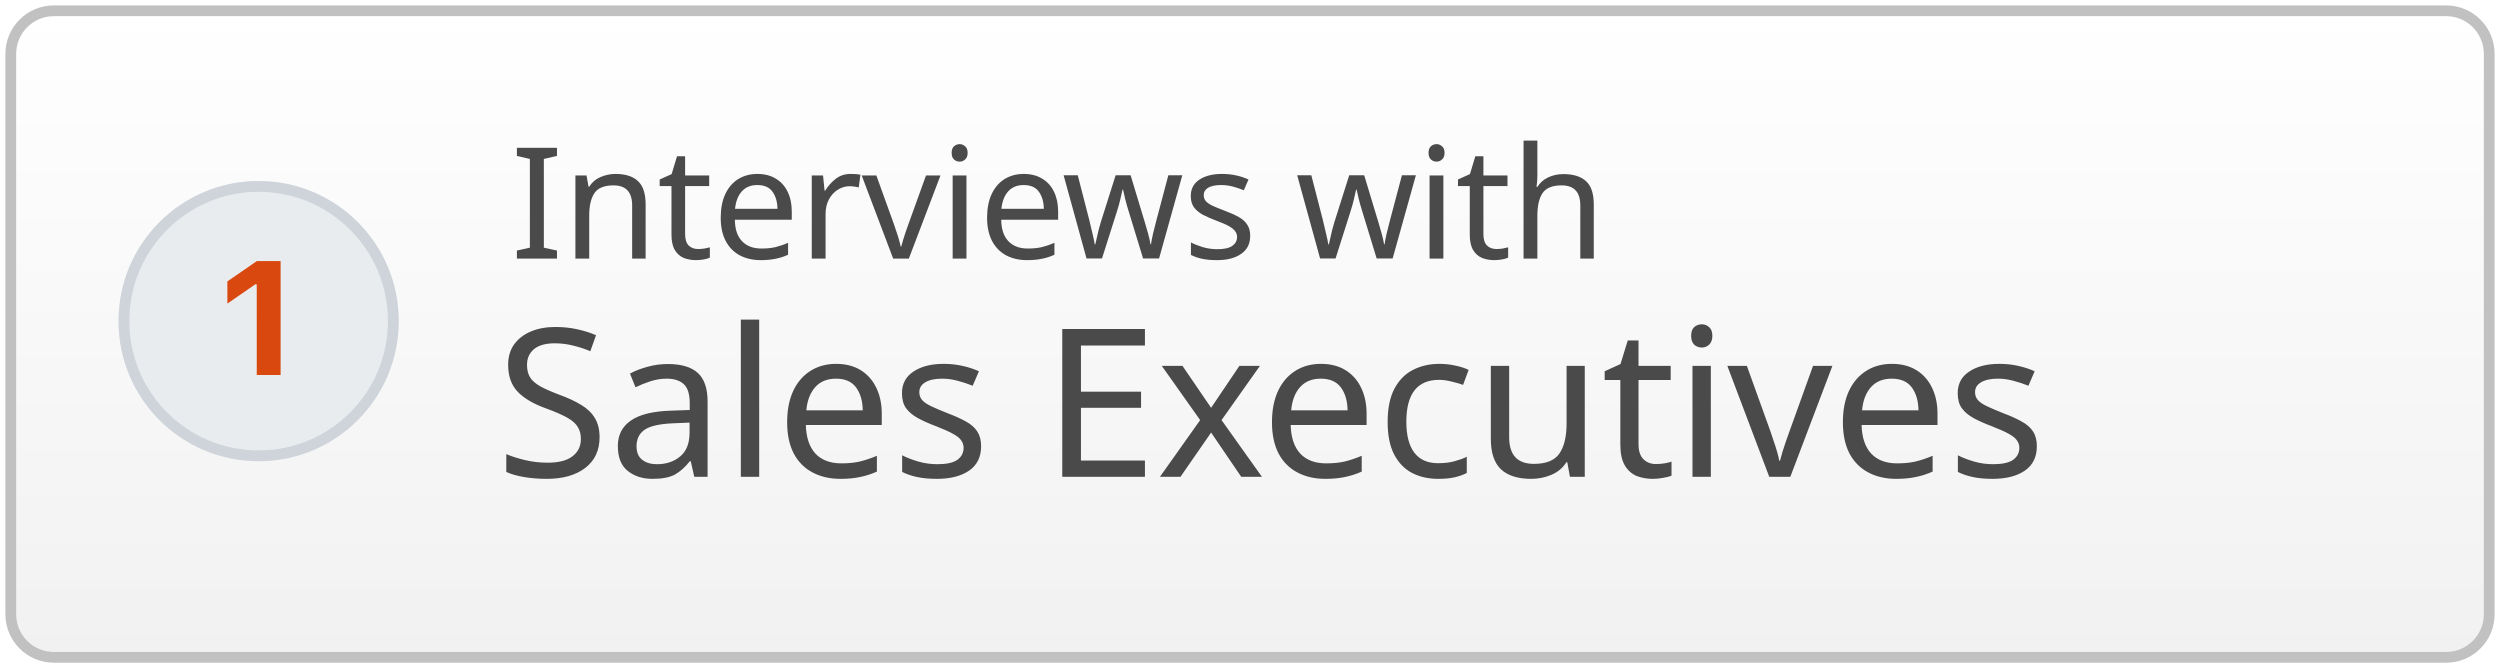
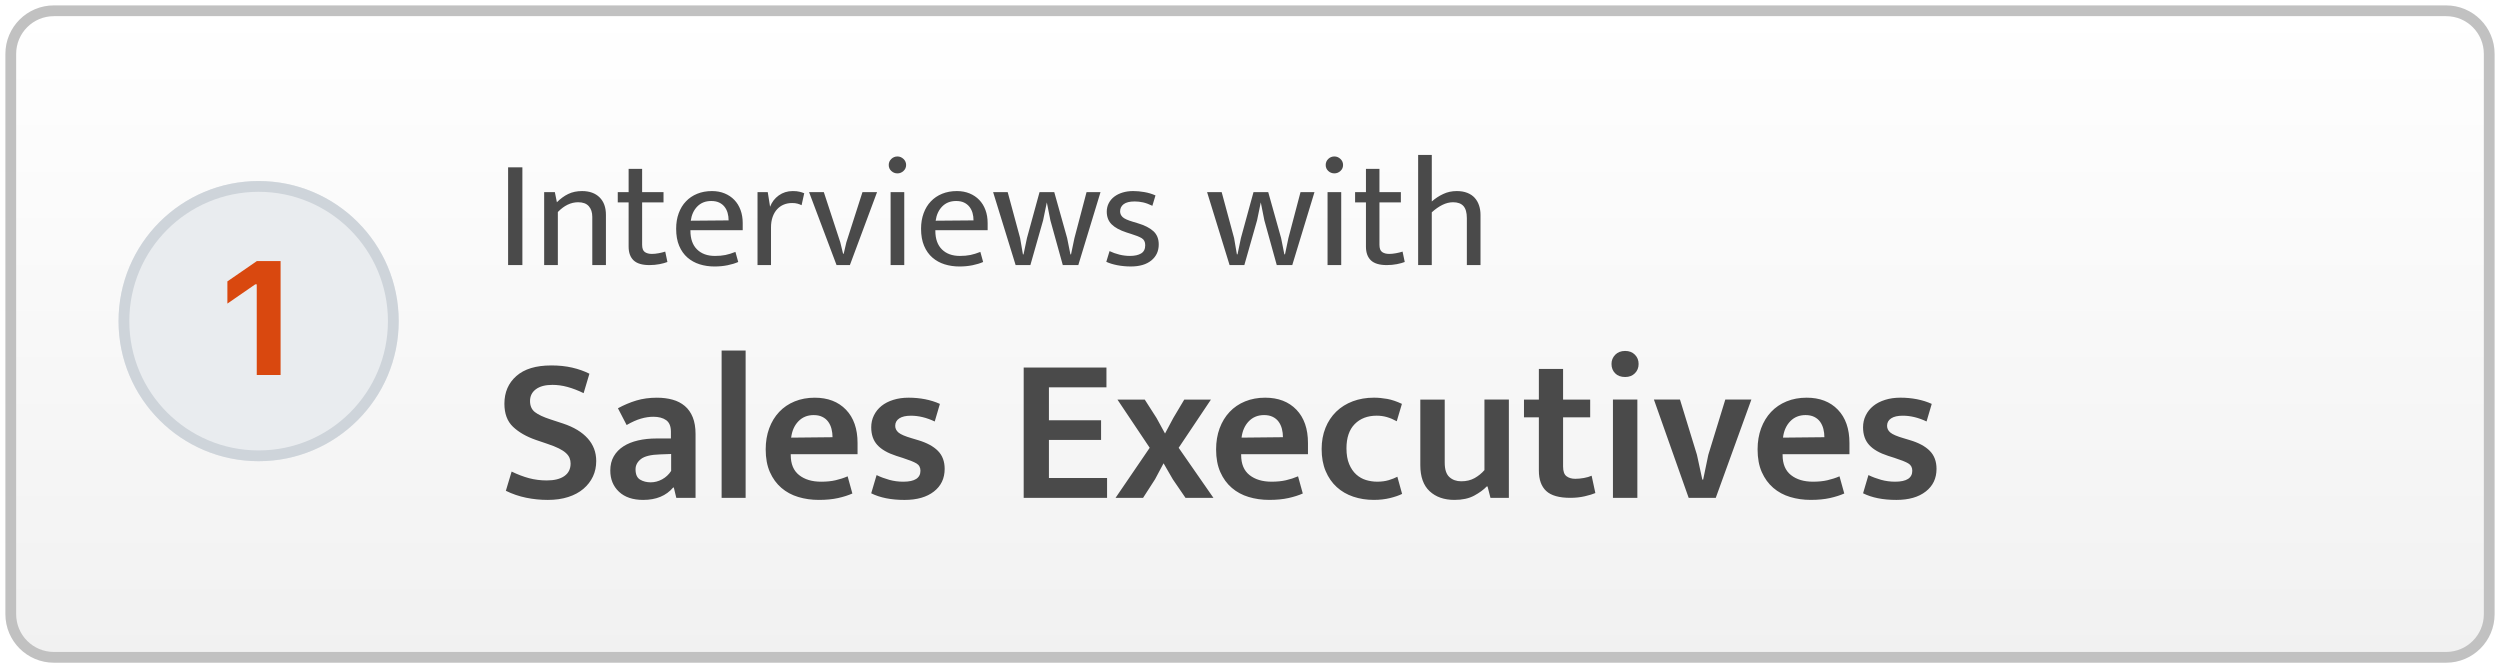
<svg xmlns="http://www.w3.org/2000/svg" xmlns:xlink="http://www.w3.org/1999/xlink" width="232" height="62" viewBox="0 0 232 62">
  <defs>
-     <linearGradient x1="50%" y1="0%" x2="50%" y2="100%" id="a">
-       <stop stop-color="#FFF" offset="0%" />
-       <stop stop-color="#F1F1F1" offset="100%" />
+     <linearGradient id="a" x1="50%" x2="50%" y1="0%" y2="100%">
+       <stop offset="0%" stop-color="#FFF" />
+       <stop offset="100%" stop-color="#F1F1F1" />
    </linearGradient>
    <circle id="b" cx="13" cy="13" r="13" />
  </defs>
-   <g transform="translate(1 1)" fill="none" fill-rule="evenodd">
-     <rect stroke="#C1C1C1" fill="url(#a)" width="230" height="60" rx="4" />
-     <text font-family="MuktaMalar-Regular, Mukta Malar" font-size="14.4" letter-spacing="-.096" fill="#4A4A4A">
-       <tspan x="46.392" y="23">Interviews with</tspan>
-       <tspan x="45" y="43.248" font-family="MuktaMalar-SemiBold, Mukta Malar" font-size="19.2" font-weight="500">Sales Executives</tspan>
-     </text>
+   <g fill="none" fill-rule="evenodd" transform="translate(1 1)">
+     <rect width="230" height="60" fill="url(#a)" stroke="#C1C1C1" rx="4" />
+     <path fill="#4A4A4A" d="M47.477 14.528V23.6h-1.325v-9.072h1.325zm3.288 9.072h-1.267v-6.768h.993l.188.936c.336-.336.69-.593 1.06-.77.368-.178.793-.267 1.273-.267.692 0 1.235.196 1.628.584.394.39.59.93.59 1.62V23.6h-1.266v-4.478c0-.413-.108-.742-.324-.987-.216-.245-.545-.367-.987-.367-.67 0-1.3.302-1.885.907V23.6zm9.81-5.818H58.59v3.932c0 .336.083.56.25.676.17.116.387.173.656.173.192 0 .403-.02.634-.065.23-.043.432-.093.604-.15l.202.964c-.192.077-.437.144-.734.202-.298.057-.61.086-.936.086-.672 0-1.162-.146-1.47-.44-.306-.292-.46-.717-.46-1.274v-4.104h-1.008v-.95h1.008v-2.16h1.253v2.16h1.986v.95zm7.35 2.578h-4.853v.058c0 .748.204 1.324.612 1.728.408.403.962.604 1.663.604.365 0 .69-.028.972-.086.282-.058.592-.154.928-.288l.26.936c-.28.125-.608.226-.987.302-.378.077-.784.116-1.216.116-.49 0-.948-.068-1.375-.202-.428-.134-.805-.343-1.132-.626-.326-.284-.583-.646-.77-1.088-.187-.44-.28-.97-.28-1.584 0-.528.078-1.008.237-1.44.158-.432.38-.8.67-1.1.287-.304.635-.54 1.043-.707.408-.168.867-.252 1.376-.252.432 0 .823.073 1.173.217.35.144.65.346.9.605.25.26.442.57.576.936.135.365.202.768.202 1.21v.662zm-1.31-.907c0-.25-.032-.483-.094-.7-.062-.215-.158-.404-.287-.567-.13-.164-.295-.293-.497-.39-.202-.095-.446-.143-.734-.143-.528 0-.958.168-1.29.504-.33.336-.534.777-.61 1.325l3.512-.03zm2.683 4.147v-6.768h.95l.216 1.354c.163-.432.432-.783.806-1.052.375-.268.807-.403 1.296-.403.25 0 .456.02.62.06.163.037.312.085.446.143l-.245 1.11c-.115-.06-.242-.107-.38-.145-.14-.04-.306-.058-.498-.058-.28 0-.536.048-.772.144-.235.096-.44.24-.62.432-.176.192-.316.43-.416.713-.1.282-.152.606-.152.97v3.5h-1.252zm9.74-6.768h1.352L77.87 23.6h-1.238l-2.55-6.768h1.37l1.526 4.65.26 1.067h.056l.245-1.052 1.497-4.666zm2.61 6.768v-6.768h1.267V23.6h-1.267zm.634-8.51c-.22 0-.41-.075-.57-.224-.158-.148-.237-.333-.237-.554 0-.22.08-.408.238-.562.158-.153.348-.23.57-.23.21 0 .397.077.56.23.163.154.245.34.245.562 0 .22-.082.406-.245.554-.163.15-.35.224-.56.224zm8.37 5.27H85.8v.058c0 .748.204 1.324.612 1.728.408.403.962.604 1.663.604.365 0 .69-.028.972-.086.283-.058.593-.154.93-.288l.258.936c-.278.125-.607.226-.986.302-.38.077-.786.116-1.218.116-.49 0-.948-.068-1.375-.202-.427-.134-.804-.343-1.13-.626-.327-.284-.584-.646-.77-1.088-.188-.44-.282-.97-.282-1.584 0-.528.08-1.008.238-1.44.158-.432.38-.8.67-1.1.287-.304.635-.54 1.043-.707.408-.168.867-.252 1.376-.252.432 0 .823.073 1.173.217.35.144.65.346.9.605.25.26.442.57.576.936.136.365.203.768.203 1.21v.662zm-1.31-.907c0-.25-.03-.483-.093-.7-.064-.215-.16-.404-.29-.567-.13-.164-.294-.293-.496-.39-.202-.095-.446-.143-.734-.143-.528 0-.958.168-1.29.504-.33.336-.534.777-.61 1.325l3.512-.03zm1.82-2.62h1.353l1.152 4.26.26 1.513h.057l.317-1.512 1.167-4.262h1.368l1.195 4.262.303 1.512h.057l.317-1.512 1.123-4.262h1.296l-2.06 6.768h-1.44l-1.15-4.147-.332-1.67-.346 1.67-1.18 4.147H93.25l-2.088-6.768zm14.78 1.266c-.318-.154-.606-.26-.865-.318-.26-.057-.52-.086-.778-.086-.462 0-.802.084-1.023.252-.22.168-.33.39-.33.67 0 .2.075.376.23.525.153.15.474.295.964.44l.433.13c.643.19 1.13.438 1.46.74.333.303.498.713.498 1.232 0 .614-.227 1.11-.683 1.483-.456.374-1.092.562-1.908.562-.433 0-.848-.04-1.246-.116-.4-.076-.742-.182-1.03-.316l.302-.994c.28.134.58.242.908.324.326.082.657.122.993.122.432 0 .775-.076 1.03-.23.254-.154.38-.408.38-.763 0-.307-.11-.526-.33-.655-.22-.13-.537-.257-.95-.382l-.447-.144c-.624-.202-1.087-.454-1.39-.756-.302-.302-.453-.694-.453-1.174 0-.288.063-.552.187-.792.125-.24.296-.44.512-.604.216-.164.472-.29.77-.382.298-.09.624-.137.98-.137.335 0 .683.032 1.043.095.36.062.702.165 1.03.31l-.29.964zm5.077-1.268h1.353l1.152 4.262.26 1.512h.057l.316-1.512 1.167-4.262h1.368l1.195 4.262.302 1.512h.058l.317-1.512 1.123-4.262h1.296l-2.06 6.768h-1.44l-1.15-4.147-.332-1.67-.346 1.67-1.18 4.147h-1.37l-2.087-6.768zm11.178 6.768v-6.768h1.268V23.6h-1.268zm.634-8.51c-.22 0-.41-.075-.57-.224-.157-.148-.236-.333-.236-.554 0-.22.08-.408.237-.562.16-.153.348-.23.57-.23.21 0 .397.077.56.23.164.154.245.34.245.562 0 .22-.08.406-.244.554-.164.15-.35.224-.562.224zM129 17.782h-1.987v3.932c0 .336.084.56.252.676.168.116.386.173.655.173.192 0 .403-.02.634-.065.23-.043.432-.093.604-.15l.202.964c-.192.077-.437.144-.734.202-.298.057-.61.086-.936.086-.672 0-1.162-.146-1.47-.44-.306-.292-.46-.717-.46-1.274v-4.104h-1.008v-.95h1.008v-2.16h1.253v2.16H129v.95zm2.87 5.818h-1.267V13.376h1.267v4.32c.317-.278.668-.51 1.052-.69.384-.184.806-.275 1.267-.275.373 0 .7.056.978.167.278.11.506.264.684.46.178.197.312.43.403.7.09.268.137.56.137.877V23.6h-1.267v-4.35c0-.517-.106-.894-.317-1.13-.21-.234-.533-.352-.965-.352-.326 0-.655.082-.986.245-.33.163-.66.393-.987.69V23.6zm-81.724 9.312c.716 0 1.366.067 1.948.202.583.134 1.117.323 1.604.566l-.538 1.805c-.525-.256-1.024-.448-1.498-.576-.473-.13-.94-.193-1.4-.193-.654 0-1.163.134-1.528.403-.364.27-.547.634-.547 1.094 0 .448.15.79.45 1.028.302.236.785.464 1.45.68l1.172.385c.998.333 1.76.794 2.284 1.383.525.588.787 1.286.787 2.092 0 .525-.1 1.005-.306 1.44-.205.436-.5.816-.883 1.143-.383.326-.854.58-1.41.758-.557.18-1.188.27-1.892.27-.69 0-1.363-.068-2.016-.203-.652-.134-1.28-.348-1.88-.643l.536-1.785c.55.268 1.088.473 1.613.614.526.14 1.076.21 1.652.21.692 0 1.232-.133 1.623-.402.39-.27.585-.66.585-1.17 0-.18-.032-.35-.096-.51-.064-.16-.176-.314-.336-.46-.16-.148-.38-.292-.662-.433-.282-.14-.634-.28-1.056-.42l-1.075-.366c-.883-.307-1.59-.714-2.122-1.22-.53-.505-.797-1.218-.797-2.14 0-1.062.372-1.92 1.114-2.573.742-.652 1.818-.978 3.226-.978zm6.2 3.974c.564-.307 1.134-.547 1.71-.72.576-.172 1.21-.26 1.9-.26.538 0 1.025.062 1.46.184.435.12.813.316 1.133.585.32.27.565.618.738 1.047.173.428.26.95.26 1.564V45.2H61.76l-.23-.96h-.058c-.653.768-1.58 1.152-2.784 1.152-.96 0-1.71-.253-2.247-.758-.537-.506-.806-1.162-.806-1.968 0-.512.11-.954.326-1.325.218-.37.515-.678.893-.92.378-.244.83-.426 1.354-.548.524-.122 1.094-.182 1.708-.182h1.344v-.634c0-.5-.147-.854-.44-1.066-.296-.21-.692-.316-1.192-.316-.358 0-.74.057-1.142.172-.403.116-.848.314-1.334.596l-.807-1.556zm4.936 4.244l-1.037.038c-.845.026-1.434.17-1.767.432-.332.262-.5.58-.5.95 0 .474.142.794.424.96.28.167.608.25.98.25.37 0 .725-.093 1.064-.278.34-.186.618-.445.836-.778V41.13zm4.684 4.07V31.53h2.228V45.2h-2.228zm12.615-4.05h-6.2v.076c0 .832.258 1.452.777 1.862.518.41 1.2.614 2.045.614.5 0 .944-.044 1.334-.134.39-.09.765-.21 1.123-.365l.44 1.594c-.37.166-.812.307-1.324.422-.512.114-1.107.172-1.786.172-.678 0-1.315-.09-1.91-.27-.595-.178-1.117-.46-1.565-.844-.448-.384-.803-.87-1.065-1.46-.263-.588-.394-1.292-.394-2.11 0-.718.11-1.37.326-1.96.218-.588.525-1.094.922-1.516.397-.422.877-.75 1.44-.98.563-.23 1.184-.345 1.862-.345 1.216 0 2.183.37 2.9 1.114.716.743 1.075 1.774 1.075 3.092v1.037zm-2.322-1.576c0-.268-.032-.528-.096-.777-.064-.25-.167-.47-.308-.663-.14-.192-.323-.342-.547-.45-.224-.11-.49-.164-.797-.164-.576 0-1.05.192-1.42.576-.372.384-.596.89-.672 1.517l3.84-.04zm9.484-1.46c-.755-.357-1.49-.536-2.208-.536-.473 0-.835.083-1.084.25-.25.166-.375.396-.375.69 0 .244.103.452.307.624.205.173.615.35 1.23.528l.575.173c.82.243 1.437.576 1.853 1 .416.42.624.978.624 1.67 0 .882-.333 1.583-.998 2.1-.666.52-1.575.78-2.727.78-1.242 0-2.273-.206-3.092-.615l.5-1.69c.37.18.764.326 1.18.442.416.115.848.172 1.296.172 1.062 0 1.594-.34 1.594-1.017 0-.307-.125-.535-.375-.682-.25-.147-.675-.317-1.277-.51l-.595-.19c-.792-.257-1.378-.593-1.756-1.01-.377-.415-.566-.962-.566-1.64 0-.397.083-.765.25-1.104.166-.34.4-.632.7-.875.3-.243.666-.432 1.095-.566.43-.136.905-.203 1.43-.203.525 0 1.034.048 1.527.144.492.097.95.24 1.372.433l-.48 1.632zm8.256-5.01h7.68v1.843H96.34V38h4.84v1.824h-4.84v3.533h5.396V45.2h-7.738V33.104zm14.38 7.45l3.227 4.646h-2.592l-1.17-1.71-.865-1.496-.788 1.478-1.113 1.728h-2.554l3.168-4.646-2.994-4.474h2.534l1.095 1.71.787 1.44.768-1.44 1.018-1.71h2.476l-2.995 4.474zm12 .595h-6.2v.076c0 .832.26 1.452.777 1.862.52.41 1.2.614 2.045.614.5 0 .944-.044 1.334-.134.39-.09.765-.21 1.124-.365l.44 1.594c-.37.166-.812.307-1.324.422-.512.114-1.107.172-1.785.172-.68 0-1.316-.09-1.912-.27-.595-.178-1.116-.46-1.564-.844-.448-.384-.804-.87-1.066-1.46-.262-.588-.394-1.292-.394-2.11 0-.718.11-1.37.327-1.96.218-.588.526-1.094.922-1.516.397-.422.877-.75 1.44-.98.564-.23 1.184-.345 1.863-.345 1.216 0 2.182.37 2.9 1.114.716.743 1.074 1.774 1.074 3.092v1.037zm-2.322-1.576c0-.268-.032-.528-.096-.777-.064-.25-.166-.47-.307-.663-.14-.192-.323-.342-.547-.45-.224-.11-.49-.164-.797-.164-.577 0-1.05.192-1.422.576-.37.384-.595.89-.672 1.517l3.84-.04zm8.736 4.128c.41 0 .77-.048 1.085-.144.313-.096.58-.2.797-.316l.44 1.593c-.28.14-.652.27-1.112.384-.46.114-.967.172-1.517.172-.68 0-1.312-.1-1.9-.298-.59-.198-1.102-.496-1.537-.892-.435-.397-.778-.89-1.027-1.48-.25-.588-.374-1.272-.374-2.053 0-.718.12-1.37.356-1.96.236-.588.57-1.09.998-1.507.43-.416.94-.736 1.536-.96.595-.224 1.25-.336 1.968-.336.397 0 .806.04 1.23.115.42.077.876.23 1.362.46l-.48 1.614c-.294-.166-.595-.294-.902-.384-.308-.09-.628-.134-.96-.134-.845 0-1.524.26-2.036.777-.512.52-.768 1.27-.768 2.256 0 .577.084 1.064.25 1.46.166.397.384.717.653.96.27.244.573.416.912.52.34.1.68.152 1.027.152zm9.965-7.622h2.265v9.12h-1.708l-.27-1.056h-.076c-.294.307-.685.592-1.17.854-.488.263-1.096.394-1.825.394-.96 0-1.728-.27-2.304-.806-.577-.538-.865-1.344-.865-2.42V36.08h2.265v5.856c0 .627.144 1.072.432 1.334.288.263.656.394 1.104.394.474 0 .887-.1 1.24-.298.35-.198.655-.444.91-.74V36.08zm9.81 1.65h-2.514v4.57c0 .436.105.734.317.894.21.16.483.24.816.24.256 0 .524-.026.806-.077.282-.05.518-.122.71-.21l.346 1.61c-.243.104-.573.203-.99.3-.415.095-.86.143-1.333.143-1.037 0-1.783-.21-2.237-.634-.454-.422-.682-1.056-.682-1.9V37.73h-1.382v-1.65h1.382v-2.842h2.247v2.842h2.515v1.65zm2.113 7.47v-9.12h2.266v9.12h-2.266zm1.133-11.213c-.397 0-.707-.115-.93-.345-.225-.23-.337-.52-.337-.864 0-.333.115-.618.345-.855.232-.237.54-.355.923-.355.37 0 .672.115.902.346.23.23.346.518.346.864 0 .345-.114.633-.345.864-.23.23-.53.345-.902.345zm9.293 2.093h2.42l-3.304 9.12h-2.515l-3.225-9.12h2.42l1.573 5.126.5 2.304h.076l.48-2.304 1.576-5.126zm11.52 5.07h-6.202v.076c0 .832.26 1.452.778 1.862.518.41 1.2.614 2.044.614.5 0 .944-.044 1.335-.134.39-.09.766-.21 1.124-.365l.442 1.594c-.372.166-.813.307-1.325.422-.51.114-1.106.172-1.785.172-.678 0-1.315-.09-1.91-.27-.595-.178-1.117-.46-1.565-.844-.448-.384-.803-.87-1.066-1.46-.262-.588-.393-1.292-.393-2.11 0-.718.11-1.37.327-1.96.218-.588.525-1.094.922-1.516.396-.422.876-.75 1.44-.98.562-.23 1.183-.345 1.86-.345 1.217 0 2.184.37 2.9 1.114.717.743 1.076 1.774 1.076 3.092v1.037zm-2.324-1.576c0-.268-.032-.528-.096-.777-.064-.25-.166-.47-.307-.663-.142-.192-.324-.342-.548-.45-.224-.11-.49-.164-.797-.164-.576 0-1.05.192-1.42.576-.372.384-.596.89-.673 1.517l3.84-.04zm9.485-1.46c-.755-.357-1.49-.536-2.208-.536-.474 0-.836.083-1.086.25-.25.166-.374.396-.374.69 0 .244.102.452.307.624.205.173.615.35 1.23.528l.575.173c.82.243 1.437.576 1.853 1 .416.42.624.978.624 1.67 0 .882-.334 1.583-1 2.1-.665.52-1.574.78-2.726.78-1.242 0-2.272-.206-3.09-.615l.498-1.69c.37.18.765.326 1.18.442.417.115.85.172 1.297.172 1.06 0 1.592-.34 1.592-1.017 0-.307-.124-.535-.374-.682-.25-.147-.675-.317-1.277-.51l-.594-.19c-.794-.257-1.38-.593-1.757-1.01-.378-.415-.567-.962-.567-1.64 0-.397.083-.765.25-1.104.166-.34.4-.632.7-.875.3-.243.666-.432 1.095-.566.428-.136.905-.203 1.43-.203.525 0 1.034.048 1.526.144.493.097.95.24 1.373.433l-.48 1.632z" />
    <g transform="translate(10 15.8)">
      <use fill="#E9ECEF" xlink:href="#b" />
-       <circle stroke="#CED4DA" cx="13" cy="13" r="12.5" />
+       <circle cx="13" cy="13" r="12.5" stroke="#CED4DA" />
+       <path fill="#D9480F" d="M12.827 18h2.212V7.43h-2.206l-2.732 1.883v2.06l2.593-1.79h.132" />
    </g>
-     <path fill="#D9480F" d="M22.827 33.8h2.212V23.23h-2.206l-2.732 1.883v2.06l2.593-1.79h.132" />
  </g>
</svg>
